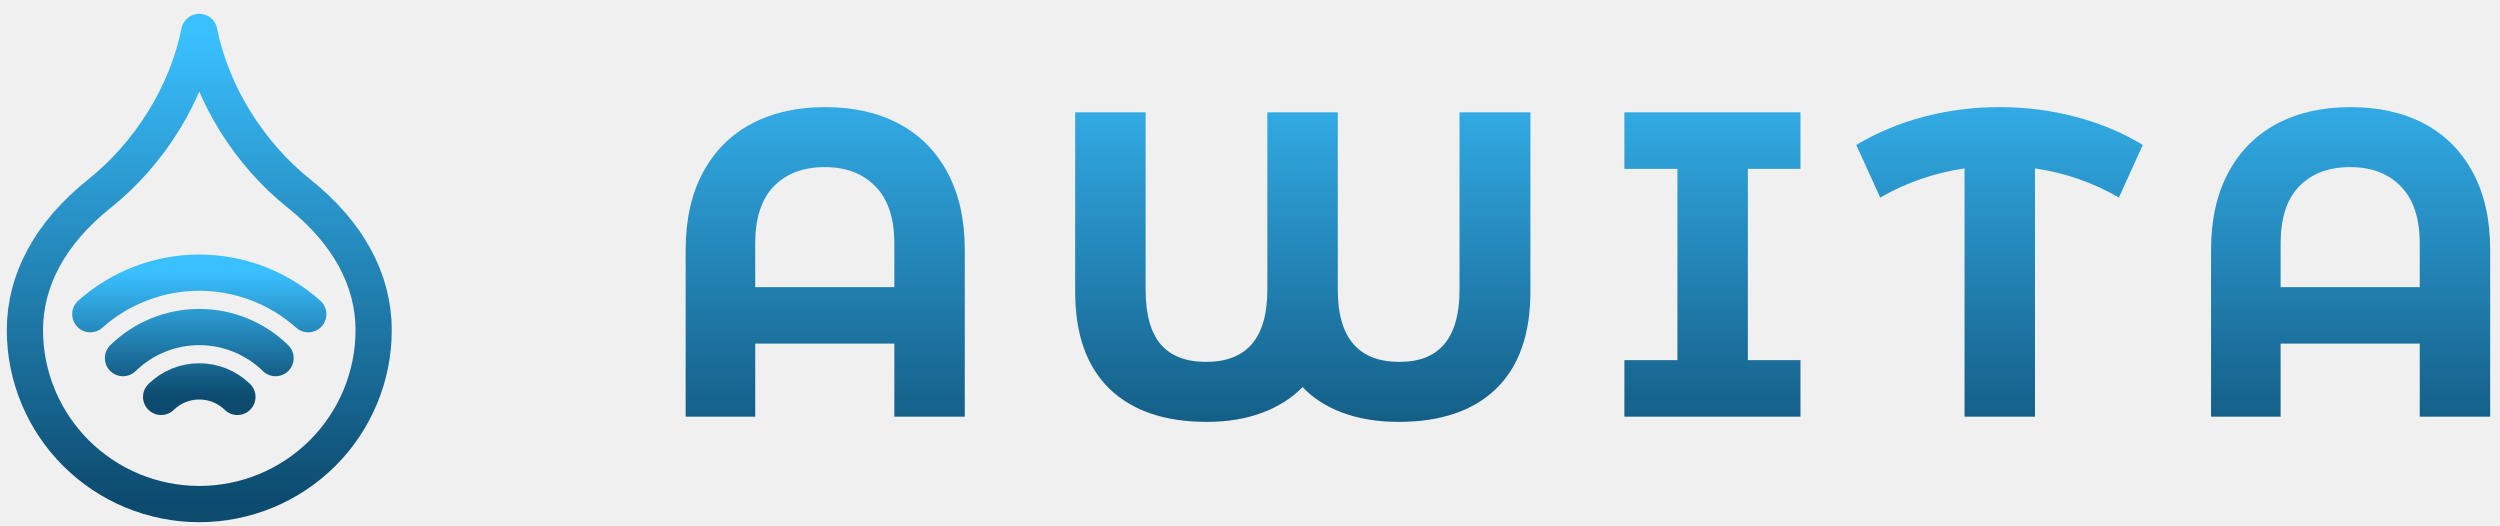
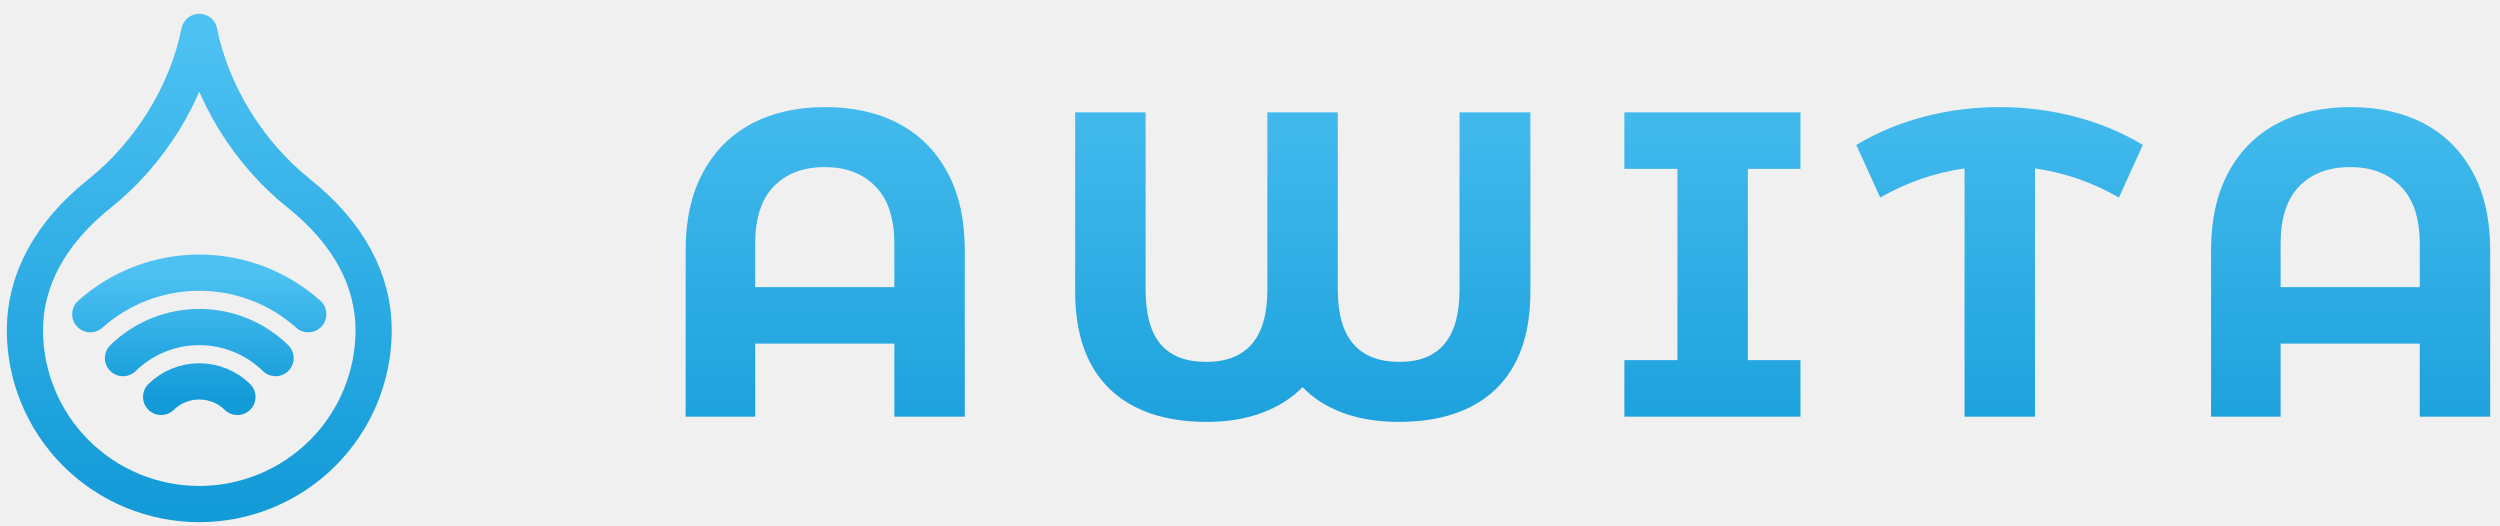
<svg xmlns="http://www.w3.org/2000/svg" width="138" height="29" viewBox="0 0 138 29" fill="none">
  <path d="M45.552 5.912C47.104 5.912 48.456 6.216 49.608 6.824C50.76 7.432 51.656 8.328 52.296 9.512C52.936 10.696 53.256 12.128 53.256 13.808V23H49.368V18.968H41.688V23H37.848V13.808C37.848 12.128 38.168 10.696 38.808 9.512C39.448 8.328 40.344 7.432 41.496 6.824C42.648 6.216 44 5.912 45.552 5.912ZM49.368 15.848V13.448C49.368 12.056 49.024 11.008 48.336 10.304C47.648 9.584 46.712 9.224 45.528 9.224C44.328 9.224 43.384 9.584 42.696 10.304C42.024 11.008 41.688 12.056 41.688 13.448V15.848H49.368ZM84.478 6.2V16.112C84.478 18.448 83.846 20.232 82.582 21.464C81.318 22.68 79.526 23.288 77.206 23.288C76.054 23.288 75.022 23.12 74.11 22.784C73.214 22.448 72.478 21.976 71.902 21.368C71.31 21.976 70.566 22.448 69.67 22.784C68.774 23.12 67.758 23.288 66.622 23.288C64.302 23.288 62.51 22.68 61.246 21.464C59.982 20.232 59.35 18.448 59.35 16.112V6.2H63.238V15.992C63.238 17.352 63.518 18.36 64.078 19.016C64.638 19.656 65.47 19.976 66.574 19.976C68.83 19.976 69.958 18.648 69.958 15.992V6.2H73.846V15.992C73.846 18.648 74.982 19.976 77.254 19.976C79.462 19.976 80.566 18.648 80.566 15.992V6.2H84.478ZM96.482 9.32V19.88H99.386V23H89.666V19.88H92.594V9.32H89.666V6.2H99.386V9.32H96.482ZM116.963 10.904C115.523 10.072 113.979 9.536 112.331 9.296V23H108.443V9.296C106.795 9.536 105.243 10.072 103.787 10.904L102.467 8C103.619 7.312 104.867 6.792 106.211 6.44C107.555 6.088 108.939 5.912 110.363 5.912C111.803 5.912 113.195 6.088 114.539 6.44C115.899 6.792 117.147 7.312 118.283 8L116.963 10.904ZM129.754 5.912C131.306 5.912 132.658 6.216 133.81 6.824C134.962 7.432 135.858 8.328 136.498 9.512C137.138 10.696 137.458 12.128 137.458 13.808V23H133.57V18.968H125.89V23H122.05V13.808C122.05 12.128 122.37 10.696 123.01 9.512C123.65 8.328 124.546 7.432 125.698 6.824C126.85 6.216 128.202 5.912 129.754 5.912ZM133.57 15.848V13.448C133.57 12.056 133.226 11.008 132.538 10.304C131.85 9.584 130.914 9.224 129.73 9.224C128.53 9.224 127.586 9.584 126.898 10.304C126.226 11.008 125.89 12.056 125.89 13.448V15.848H133.57Z" fill="url(#paint0_linear_0_1)" />
  <g clip-path="url(#clip0_0_1)">
    <path d="M11 27.824C13.553 27.824 16.001 26.813 17.806 25.012C19.611 23.212 20.625 20.769 20.625 18.223C20.625 15.48 19.25 12.874 16.5 10.679C13.75 8.484 11.688 5.193 11 1.763C10.312 5.193 8.25 8.484 5.5 10.679C2.75 12.874 1.375 15.48 1.375 18.223C1.375 20.769 2.389 23.212 4.194 25.012C5.999 26.813 8.447 27.824 11 27.824Z" stroke="url(#paint1_linear_0_1)" stroke-width="2" stroke-linecap="round" stroke-linejoin="round" />
    <g clip-path="url(#clip1_0_1)">
      <path d="M4.984 17.343C6.639 15.867 8.78 15.051 11 15.051C13.22 15.051 15.361 15.867 17.016 17.343M6.789 19.767C7.914 18.668 9.425 18.052 11 18.052C12.575 18.052 14.086 18.668 15.211 19.767M8.895 21.909C9.457 21.36 10.213 21.052 11 21.052C11.787 21.052 12.543 21.36 13.105 21.909" stroke="url(#paint2_linear_0_1)" stroke-width="2" stroke-linecap="round" stroke-linejoin="round" />
    </g>
  </g>
  <defs>
    <linearGradient id="paint0_linear_0_1" x1="88" y1="1" x2="88" y2="28" gradientUnits="userSpaceOnUse">
-       <stop stop-color="#3AC0FF" />
-       <stop offset="1" stop-color="#0C4A6E" />
+       <stop stop-color="#4DC1F2" />
+       <stop offset="1" stop-color="#139BD8" />
    </linearGradient>
    <linearGradient id="paint1_linear_0_1" x1="11" y1="1.763" x2="11" y2="27.824" gradientUnits="userSpaceOnUse">
-       <stop stop-color="#3AC0FF" />
-       <stop offset="1" stop-color="#0C4A6E" />
+       <stop stop-color="#4DC1F2" />
+       <stop offset="1" stop-color="#139BD8" />
    </linearGradient>
    <linearGradient id="paint2_linear_0_1" x1="11" y1="15.051" x2="11" y2="21.909" gradientUnits="userSpaceOnUse">
-       <stop stop-color="#3AC0FF" />
-       <stop offset="1" stop-color="#0C4A6E" />
+       <stop stop-color="#4DC1F2" />
+       <stop offset="1" stop-color="#139BD8" />
    </linearGradient>
    <clipPath id="clip0_0_1">
      <rect width="22" height="29" fill="white" />
    </clipPath>
    <clipPath id="clip1_0_1">
      <rect width="14.438" height="14.402" fill="white" transform="translate(3.78125 12.0507)" />
    </clipPath>
  </defs>
</svg>
